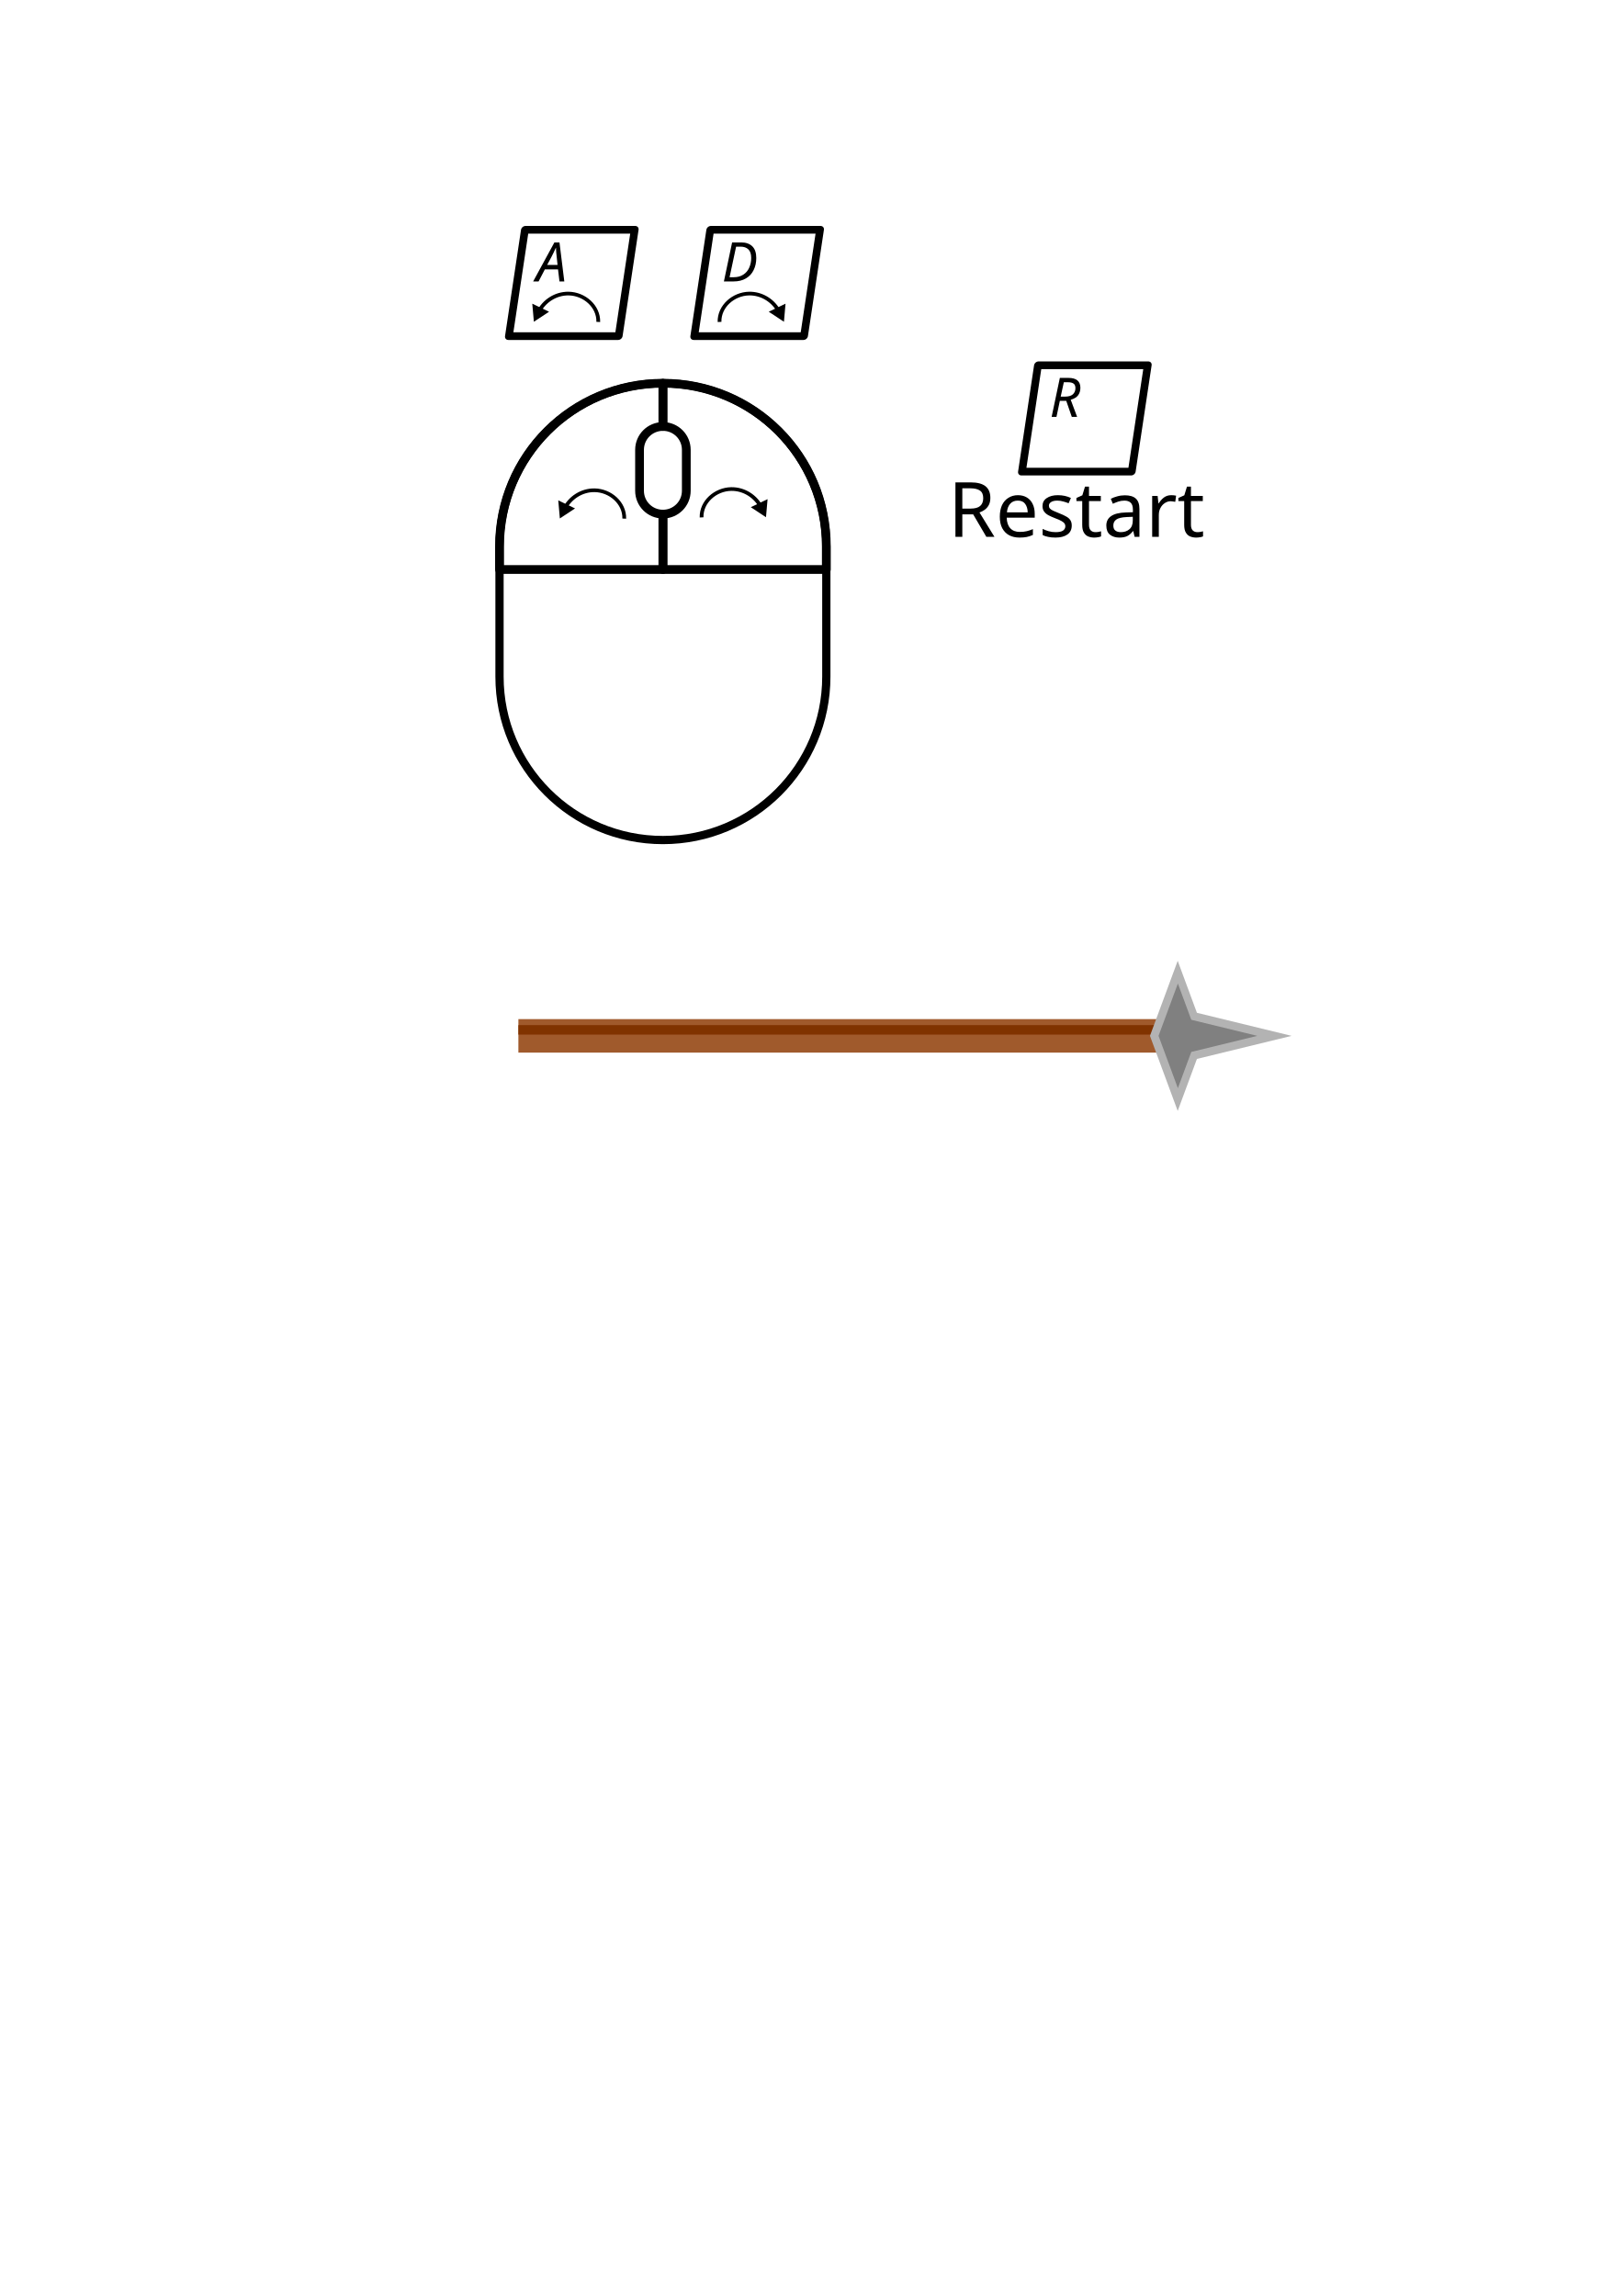
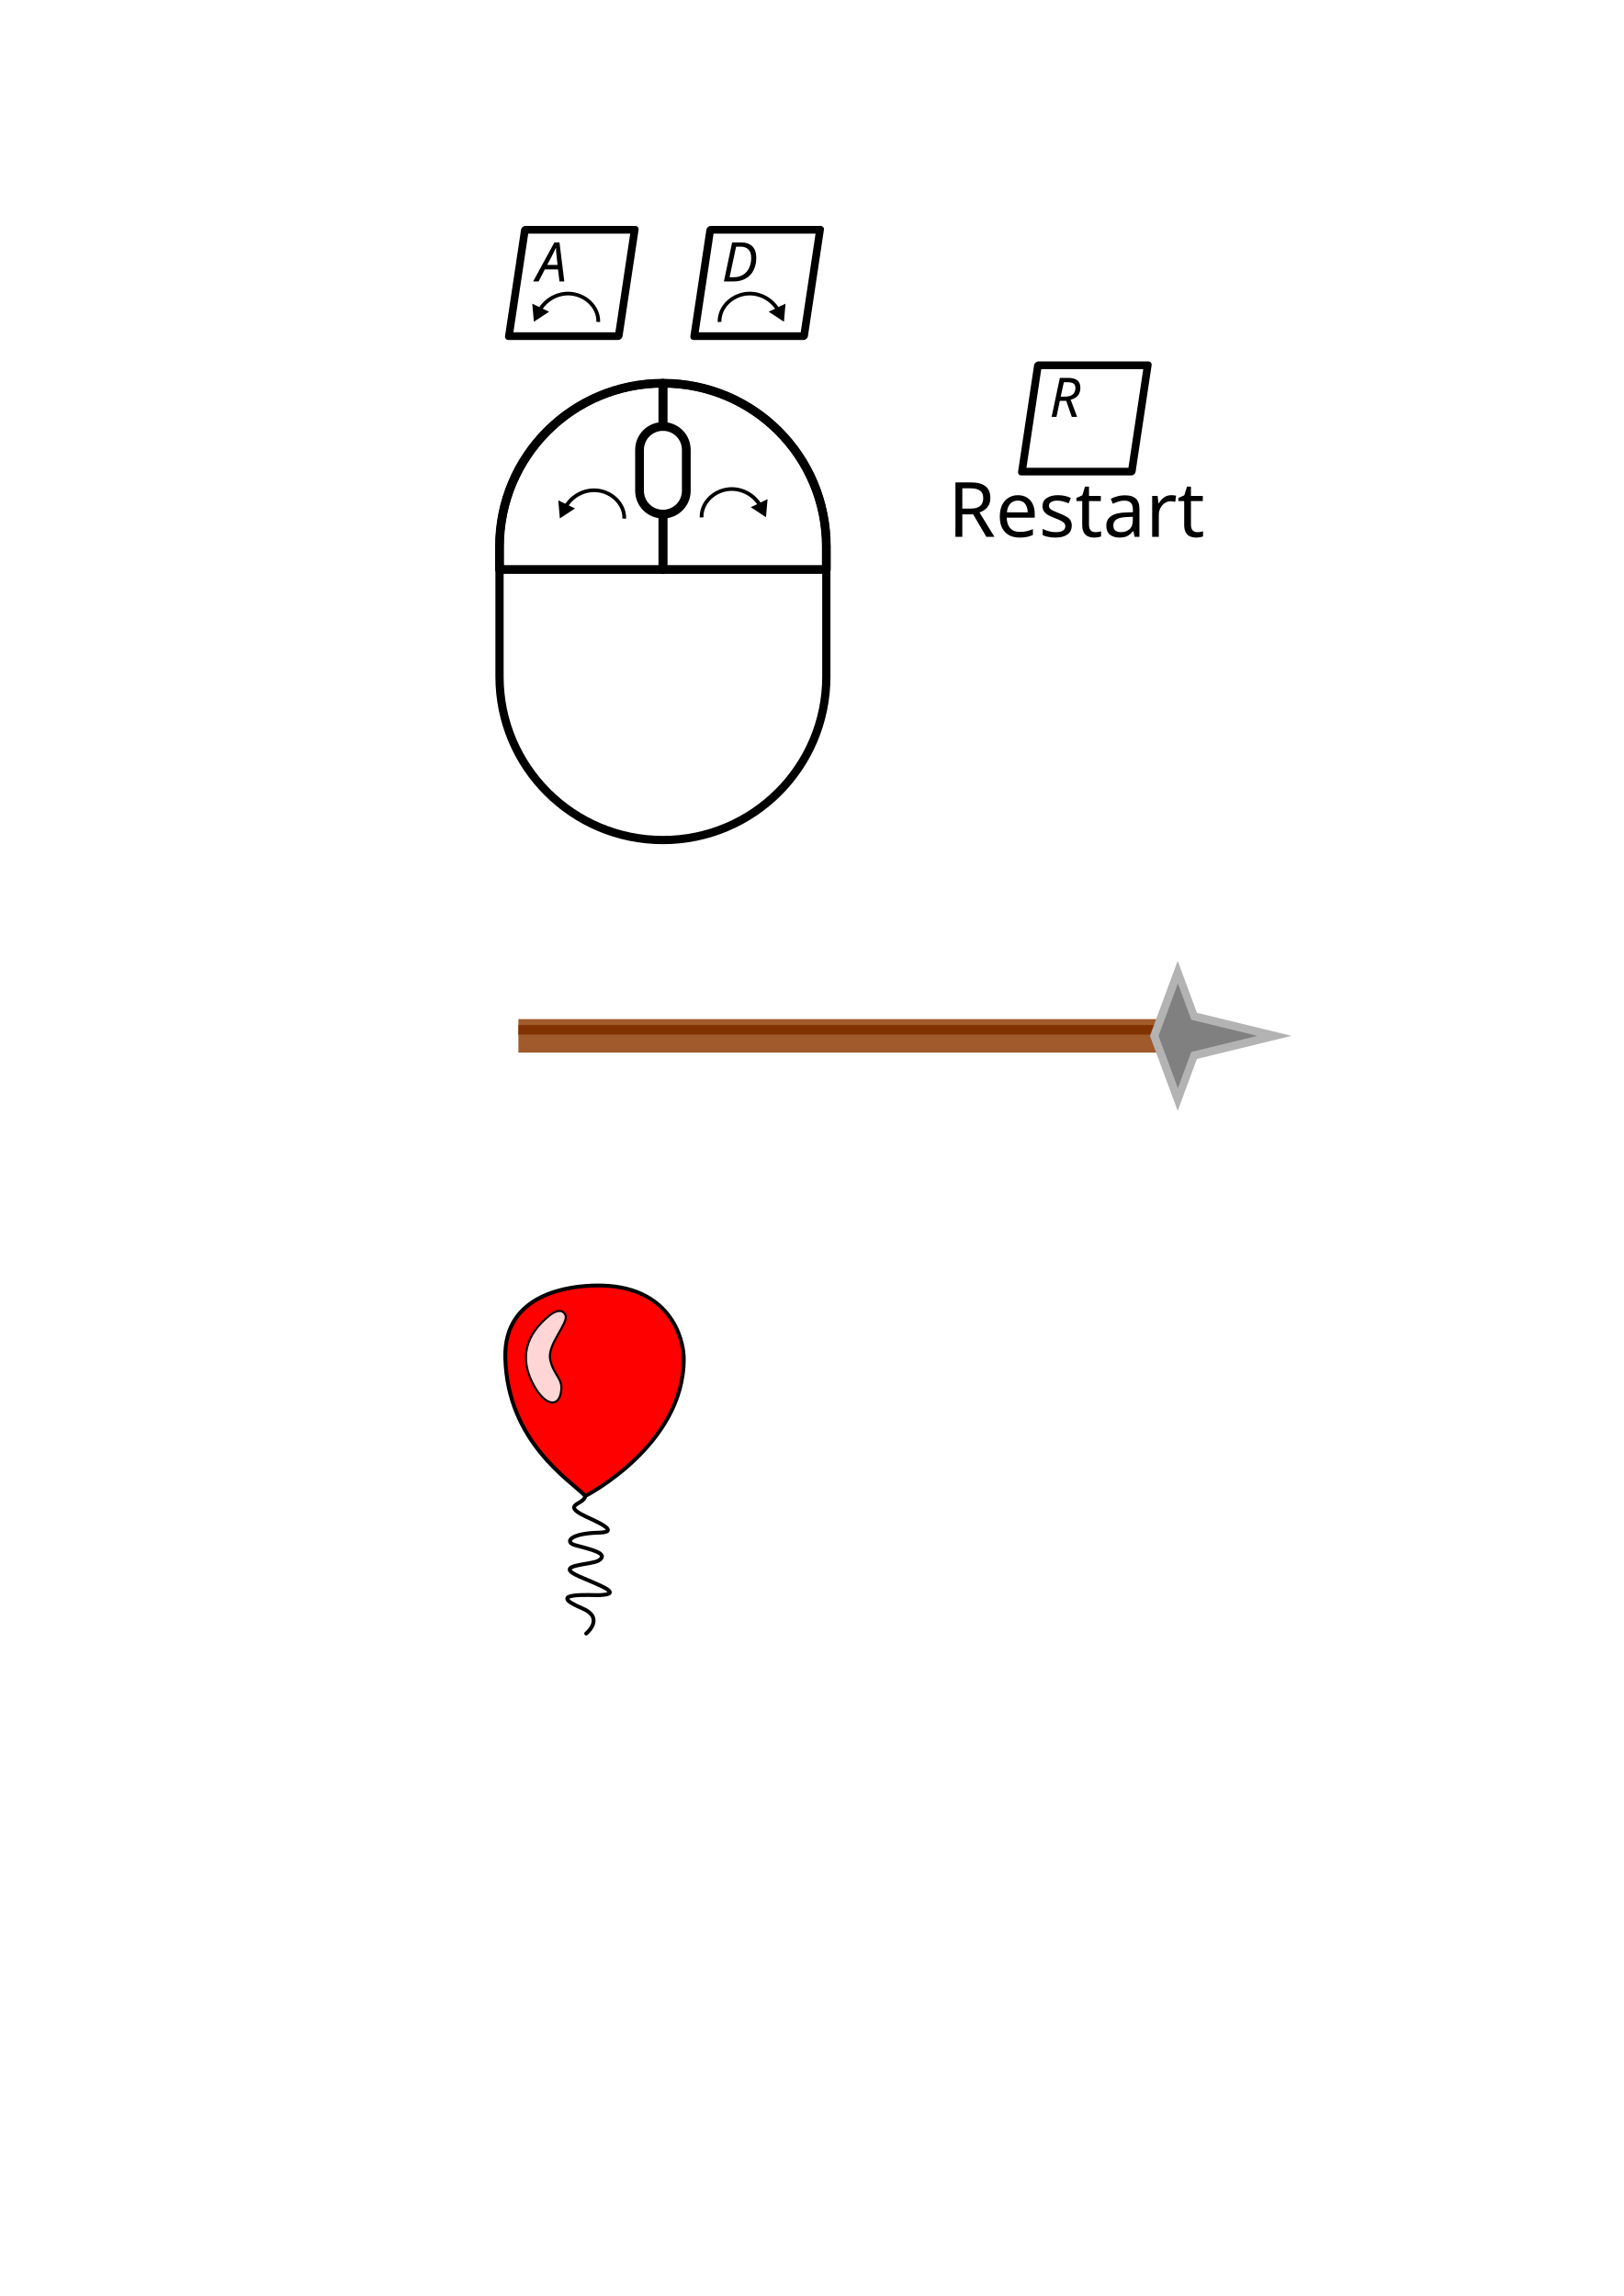
<svg xmlns="http://www.w3.org/2000/svg" width="210mm" height="297mm" viewBox="0 0 210 297" version="1.1" id="svg8">
  <defs id="defs2">
    <marker style="overflow:visible" id="TriangleOutM" refX="0.0" refY="0.0" orient="auto">
-       <path transform="scale(0.4)" style="fill-rule:evenodd;stroke:#000000;stroke-width:1pt;stroke-opacity:1;fill:#000000;fill-opacity:1" d="M 5.77,0.0 L -2.88,5.0 L -2.88,-5.0 L 5.77,0.0 z " id="path1083" />
+       <path transform="scale(0.4)" style="fill-rule:evenodd;stroke:#000000;stroke-width:1pt;stroke-opacity:1;fill:#ff0000;fill-opacity:1" d="M 5.77,0.0 L -2.88,5.0 L -2.88,-5.0 L 5.77,0.0 z " id="path1083" />
    </marker>
    <marker style="overflow:visible" id="TriangleOutL" refX="0.0" refY="0.0" orient="auto">
-       <path transform="scale(0.8)" style="fill-rule:evenodd;stroke:#000000;stroke-width:1pt;stroke-opacity:1;fill:#000000;fill-opacity:1" d="M 5.77,0.0 L -2.88,5.0 L -2.88,-5.0 L 5.77,0.0 z " id="path1080" />
+       <path transform="scale(0.8)" style="fill-rule:evenodd;stroke:#000000;stroke-width:1pt;stroke-opacity:1;fill:#ff0000;fill-opacity:1" d="M 5.77,0.0 L -2.88,5.0 L -2.88,-5.0 L 5.77,0.0 z " id="path1080" />
    </marker>
    <marker style="overflow:visible" id="Arrow1Lstart" refX="0.0" refY="0.0" orient="auto">
-       <path transform="scale(0.8) translate(12.5,0)" style="fill-rule:evenodd;stroke:#000000;stroke-width:1pt;stroke-opacity:1;fill:#000000;fill-opacity:1" d="M 0.0,0.0 L 5.0,-5.0 L -12.5,0.0 L 5.0,5.0 L 0.0,0.0 z " id="path938" />
+       <path transform="scale(0.8) translate(12.5,0)" style="fill-rule:evenodd;stroke:#000000;stroke-width:1pt;stroke-opacity:1;fill:#ff0000;fill-opacity:1" d="M 0.0,0.0 L 5.0,-5.0 L -12.5,0.0 L 5.0,5.0 L 0.0,0.0 z " id="path938" />
    </marker>
    <marker style="overflow:visible" id="TriangleOutM-6" refX="0" refY="0" orient="auto">
      <path transform="scale(0.4)" style="fill:#000000;fill-opacity:1;fill-rule:evenodd;stroke:#000000;stroke-width:1pt;stroke-opacity:1" d="M 5.77,0 -2.88,5 V -5 Z" id="path1083-4" />
    </marker>
    <marker style="overflow:visible" id="TriangleOutM-6-4" refX="0" refY="0" orient="auto">
      <path transform="scale(0.4)" style="fill:#000000;fill-opacity:1;fill-rule:evenodd;stroke:#000000;stroke-width:1pt;stroke-opacity:1" d="M 5.77,0 -2.88,5 V -5 Z" id="path1083-4-7" />
    </marker>
    <marker style="overflow:visible" id="TriangleOutM-6-4-0" refX="0" refY="0" orient="auto">
      <path transform="scale(0.4)" style="fill:#000000;fill-opacity:1;fill-rule:evenodd;stroke:#000000;stroke-width:1pt;stroke-opacity:1" d="M 5.77,0 -2.88,5 V -5 Z" id="path1083-4-7-9" />
    </marker>
    <marker style="overflow:visible" id="TriangleOutM-6-4-2" refX="0" refY="0" orient="auto">
      <path transform="scale(0.4)" style="fill:#000000;fill-opacity:1;fill-rule:evenodd;stroke:#000000;stroke-width:1pt;stroke-opacity:1" d="M 5.77,0 -2.88,5 V -5 Z" id="path1083-4-7-6" />
    </marker>
    <marker style="overflow:visible" id="TriangleOutM-6-4-0-3" refX="0" refY="0" orient="auto">
      <path transform="scale(0.4)" style="fill:#000000;fill-opacity:1;fill-rule:evenodd;stroke:#000000;stroke-width:1pt;stroke-opacity:1" d="M 5.77,0 -2.88,5 V -5 Z" id="path1083-4-7-9-4" />
    </marker>
    <marker style="overflow:visible" id="TriangleOutM-6-4-0-3-2" refX="0" refY="0" orient="auto">
      <path transform="scale(0.4)" style="fill:#000000;fill-opacity:1;fill-rule:evenodd;stroke:#000000;stroke-width:1pt;stroke-opacity:1" d="M 5.77,0 -2.88,5 V -5 Z" id="path1083-4-7-9-4-7" />
    </marker>
    <marker style="overflow:visible" id="TriangleOutM-6-4-0-3-2-3" refX="0" refY="0" orient="auto">
      <path transform="scale(0.4)" style="fill:#000000;fill-opacity:1;fill-rule:evenodd;stroke:#000000;stroke-width:1pt;stroke-opacity:1" d="M 5.77,0 -2.88,5 V -5 Z" id="path1083-4-7-9-4-7-8" />
    </marker>
  </defs>
  <g id="layer1">
    <g id="g3320">
      <g id="g1978" transform="translate(46.80625,35.93655)">
        <g id="g1556">
          <path id="rect835" style="fill:none;stroke:#000000;stroke-width:4.282;stroke-linecap:round;stroke-linejoin:round;stroke-miterlimit:4;stroke-dasharray:none" d="m 147.143,51.553 c -44.251,0 -79.875,35.624 -79.875,79.875 v 11.178 h 79.875 v -27.07 c -6.331,0 -11.428,-5.096 -11.428,-11.428 V 84.107 c 0,-6.331 5.096,-11.43 11.428,-11.43 z" transform="scale(0.2645833)" />
          <path id="rect835-5" style="fill:none;stroke:#000000;stroke-width:4.282;stroke-linecap:round;stroke-linejoin:round;stroke-miterlimit:4;stroke-dasharray:none" d="m 147.143,51.553 v 21.125 c 6.331,0 11.428,5.098 11.428,11.43 v 20 c 0,6.331 -5.096,11.428 -11.428,11.428 v 27.07 h 79.875 v -11.178 c 0,-44.251 -35.624,-79.875 -79.875,-79.875 z" transform="scale(0.2645833)" />
          <rect style="fill:none;stroke:#000000;stroke-width:1.066;stroke-linecap:round;stroke-linejoin:round;stroke-miterlimit:4;stroke-dasharray:none" id="rect10" width="42.267" height="59.087" x="17.798" y="13.64" ry="21.134" />
        </g>
        <g id="g1539-0-7" transform="matrix(0.8087856,1.645186,-1.594783,0.834347,37.65663,-114.4863)">
          <path style="fill:none;fill-rule:evenodd;stroke:#000000;stroke-width:0.265;stroke-miterlimit:4;stroke-dasharray:none;marker-end:url(#TriangleOutM-6-4)" id="path936-2-7" transform="matrix(0.3609352,0.9407083,-0.9067548,0.4072981,74.20486,-49.55671)" d="m 73.513,31.778 c -0.836,0.767 -2.158,0.573 -2.875,-0.256 -0.599,-0.693 -0.712,-1.698 -0.347,-2.528" />
        </g>
        <g id="g1539-0-7-8" transform="matrix(-0.8087856,1.645186,1.594783,0.834347,40.20699,-114.3273)">
          <path style="fill:none;fill-rule:evenodd;stroke:#000000;stroke-width:0.265;stroke-miterlimit:4;stroke-dasharray:none;marker-end:url(#TriangleOutM-6-4-0)" id="path936-2-7-2" transform="matrix(0.3609352,0.9407083,-0.9067548,0.4072981,74.20486,-49.55671)" d="m 73.513,31.778 c -0.836,0.767 -2.158,0.573 -2.875,-0.256 -0.599,-0.693 -0.712,-1.698 -0.347,-2.528" />
        </g>
      </g>
      <g id="g2459" transform="translate(0,6.211256)">
        <rect style="fill:none;stroke:#000000;stroke-width:1.006;stroke-linecap:round;stroke-linejoin:round;stroke-miterlimit:4;stroke-dasharray:none" id="rect2018" width="14.197" height="13.908" x="71.424" y="23.778" transform="matrix(1,0,-0.1486867,0.9888844,0,0)" />
        <text xml:space="preserve" style="font-style:italic;font-variant:normal;font-weight:normal;font-stretch:normal;font-size:7.056px;line-height:1.25;font-family:sans-serif;-inkscape-font-specification:'sans-serif Italic';fill:#000000;fill-opacity:1;stroke:none;stroke-width:0.265" x="69.358" y="30.195" id="text2022">
          <tspan id="tspan2020" x="69.358" y="30.195" style="font-style:italic;font-variant:normal;font-weight:normal;font-stretch:normal;font-size:7.056px;font-family:sans-serif;-inkscape-font-specification:'sans-serif Italic';stroke-width:0.265">A</tspan>
        </text>
        <g id="g1539-0-7-8-1" transform="matrix(-0.8087856,1.645186,1.594783,0.834347,83.65296,-110.0448)">
          <path style="fill:none;fill-rule:evenodd;stroke:#000000;stroke-width:0.265;stroke-miterlimit:4;stroke-dasharray:none;marker-end:url(#TriangleOutM-6-4-0-3)" id="path936-2-7-2-6" transform="matrix(0.3609352,0.9407083,-0.9067548,0.4072981,74.20486,-49.55671)" d="m 73.513,31.778 c -0.836,0.767 -2.158,0.573 -2.875,-0.256 -0.599,-0.693 -0.712,-1.698 -0.347,-2.528" />
        </g>
      </g>
      <g id="g2484" transform="translate(0,6.211256)">
        <rect style="fill:none;stroke:#000000;stroke-width:1.006;stroke-linecap:round;stroke-linejoin:round;stroke-miterlimit:4;stroke-dasharray:none" id="rect2018-9" width="14.197" height="13.908" x="95.396" y="23.778" transform="matrix(1,0,-0.1486867,0.9888844,0,0)" />
        <text xml:space="preserve" style="font-style:italic;font-variant:normal;font-weight:normal;font-stretch:normal;font-size:7.056px;line-height:1.25;font-family:sans-serif;-inkscape-font-specification:'sans-serif Italic';fill:#000000;fill-opacity:1;stroke:none;stroke-width:0.265" x="93.33" y="30.195" id="text2022-7">
          <tspan id="tspan2020-4" x="93.33" y="30.195" style="font-style:italic;font-variant:normal;font-weight:normal;font-stretch:normal;font-size:7.056px;font-family:sans-serif;-inkscape-font-specification:'sans-serif Italic';stroke-width:0.265">D</tspan>
        </text>
        <g id="g1539-0-7-8-1-9" transform="matrix(0.8087856,1.645186,-1.594783,0.834347,86.7848,-110.0448)">
          <path style="fill:none;fill-rule:evenodd;stroke:#000000;stroke-width:0.265;stroke-miterlimit:4;stroke-dasharray:none;marker-end:url(#TriangleOutM-6-4-0-3-2)" id="path936-2-7-2-6-9" transform="matrix(0.3609352,0.9407083,-0.9067548,0.4072981,74.20486,-49.55671)" d="m 73.513,31.778 c -0.836,0.767 -2.158,0.573 -2.875,-0.256 -0.599,-0.693 -0.712,-1.698 -0.347,-2.528" />
        </g>
      </g>
    </g>
    <g id="g3378">
      <g id="g3273">
        <g id="g3264">
          <g id="g3256">
            <rect style="fill:none;stroke:#000000;stroke-width:1.006;stroke-linecap:round;stroke-linejoin:round;stroke-miterlimit:4;stroke-dasharray:none" id="rect2018-9-4" width="14.197" height="13.908" x="141.348" y="47.781" transform="matrix(1,0,-0.1486867,0.9888844,0,0)" />
            <text xml:space="preserve" style="font-style:italic;font-variant:normal;font-weight:normal;font-stretch:normal;font-size:7.056px;line-height:1.25;font-family:sans-serif;-inkscape-font-specification:'sans-serif Italic';fill:#000000;fill-opacity:1;stroke:none;stroke-width:0.265" x="135.713" y="53.931" id="text2022-7-9">
              <tspan id="tspan2020-4-8" x="135.713" y="53.931" style="font-style:italic;font-variant:normal;font-weight:normal;font-stretch:normal;font-size:7.056px;font-family:sans-serif;-inkscape-font-specification:'sans-serif Italic';stroke-width:0.265">R</tspan>
            </text>
            <text xml:space="preserve" style="font-style:italic;font-variant:normal;font-weight:normal;font-stretch:normal;font-size:9.878px;line-height:1.25;font-family:sans-serif;-inkscape-font-specification:'sans-serif Italic';fill:#000000;fill-opacity:1;stroke:none;stroke-width:0.265" x="122.616" y="69.447" id="text2022-7-9-4">
              <tspan id="tspan2020-4-8-1" x="122.616" y="69.447" style="font-style:normal;font-variant:normal;font-weight:normal;font-stretch:normal;font-size:9.878px;font-family:sans-serif;-inkscape-font-specification:sans-serif;stroke-width:0.265">Restart</tspan>
            </text>
          </g>
        </g>
      </g>
    </g>
    <g id="g3589">
      <rect style="fill:#a05a2c;stroke:#000000;stroke-width:0;stroke-linecap:round;stroke-linejoin:round;stroke-miterlimit:4;stroke-dasharray:none" id="rect3380-7" width="85.272" height="4.334" x="67.045" y="131.828" />
      <rect style="fill:#803300;stroke:#000000;stroke-width:0;stroke-linecap:round;stroke-linejoin:round;stroke-miterlimit:4;stroke-dasharray:none" id="rect3380-7-6" width="85.272" height="1.228" x="67.045" y="132.604" />
      <path id="path3382" style="fill:#b3b3b3;stroke:#000000;stroke-width:0;stroke-linecap:round;stroke-linejoin:round;stroke-miterlimit:4;stroke-dasharray:none" d="m 152.317,124.285 -3.588,9.709 3.588,9.709 2.486,-6.726 12.243,-2.983 -12.243,-2.982 z" />
      <path id="path3382-3" style="fill:#808080;stroke:#000000;stroke-width:0;stroke-linecap:round;stroke-linejoin:round;stroke-miterlimit:4;stroke-dasharray:none" d="m 152.34,127.225 -2.502,6.769 2.502,6.769 1.733,-4.69 8.536,-2.08 -8.536,-2.079 z" />
    </g>
+     <g id="g1021">
+       <g id="g1013">
+         <path style="fill:#ff0000;stroke:#000000;stroke-width:0.5;stroke-linecap:butt;stroke-linejoin:miter;stroke-miterlimit:4;stroke-dasharray:none;stroke-dashoffset:0;stroke-opacity:1" d="m 75.709,193.514 c -1.932,-1.992 -10.068,-6.98 -10.357,-17.854 -0.225,-8.444 8.504,-9.329 11.724,-9.374 9.604,-0.134 11.338,6.896 11.356,9.419 0.079,11.239 -12.723,17.81 -12.723,17.81 z" id="path63" />
+         <g id="path65" style="opacity:1">
+           <path style="color:#000000;font-style:normal;font-variant:normal;font-weight:normal;font-stretch:normal;font-size:medium;line-height:normal;font-family:sans-serif;font-variant-ligatures:normal;font-variant-position:normal;font-variant-caps:normal;font-variant-numeric:normal;font-variant-alternates:normal;font-variant-east-asian:normal;font-feature-settings:normal;font-variation-settings:normal;text-indent:0;text-align:start;text-decoration:none;text-decoration-line:none;text-decoration-style:solid;text-decoration-color:#000000;letter-spacing:normal;word-spacing:normal;text-transform:none;writing-mode:lr-tb;direction:ltr;text-orientation:mixed;dominant-baseline:auto;baseline-shift:baseline;text-anchor:start;white-space:normal;shape-padding:0;shape-margin:0;inline-size:0;clip-rule:nonzero;display:inline;overflow:visible;visibility:visible;isolation:auto;mix-blend-mode:normal;color-interpolation:sRGB;color-interpolation-filters:linearRGB;solid-color:#000000;solid-opacity:1;vector-effect:none;fill:#ffd5d5;fill-opacity:1;fill-rule:nonzero;stroke:none;stroke-width:0.265px;stroke-linecap:butt;stroke-linejoin:miter;stroke-miterlimit:4;stroke-dasharray:none;stroke-dashoffset:0;stroke-opacity:1;color-rendering:auto;image-rendering:auto;shape-rendering:auto;text-rendering:auto;enable-background:accumulate;stop-color:#000000;stop-opacity:1" d="m 71.093,170.14 c -2.961,2.376 -4.149,5.478 -1.913,9.305 1.494,2.558 3.307,2.662 3.424,0.141 0.06,-1.309 -1.088,-1.893 -1.45,-3.746 -0.387,-1.976 2.453,-4.752 1.974,-5.74 -0.581,-1.196 -2.034,0.04 -2.034,0.04 z" id="path69" />
+           <path style="color:#000000;font-style:normal;font-variant:normal;font-weight:normal;font-stretch:normal;font-size:medium;line-height:normal;font-family:sans-serif;font-variant-ligatures:normal;font-variant-position:normal;font-variant-caps:normal;font-variant-numeric:normal;font-variant-alternates:normal;font-variant-east-asian:normal;font-feature-settings:normal;font-variation-settings:normal;text-indent:0;text-align:start;text-decoration:none;text-decoration-line:none;text-decoration-style:solid;text-decoration-color:#000000;letter-spacing:normal;word-spacing:normal;text-transform:none;writing-mode:lr-tb;direction:ltr;text-orientation:mixed;dominant-baseline:auto;baseline-shift:baseline;text-anchor:start;white-space:normal;shape-padding:0;shape-margin:0;inline-size:0;clip-rule:nonzero;display:inline;overflow:visible;visibility:visible;isolation:auto;mix-blend-mode:normal;color-interpolation:sRGB;color-interpolation-filters:linearRGB;solid-color:#000000;solid-opacity:1;vector-effect:none;fill:#000000;fill-opacity:1;fill-rule:nonzero;stroke:none;stroke-linecap:butt;stroke-linejoin:miter;stroke-miterlimit:4;stroke-dasharray:none;stroke-dashoffset:0;stroke-opacity:1;color-rendering:auto;image-rendering:auto;shape-rendering:auto;text-rendering:auto;enable-background:accumulate;stop-color:#000000;stop-opacity:1" d="m 72.596,169.473 c -0.255,-0.061 -0.515,-0.011 -0.748,0.074 -0.345,0.126 -0.494,0.265 -0.623,0.365 v -0.049 l -0.215,0.174 c -7.62e-4,6.1e-4 -0.001,0.001 -0.002,0.002 -1.494,1.2 -2.553,2.592 -2.949,4.178 -0.397,1.587 -0.123,3.359 1.008,5.295 0.758,1.298 1.597,2.004 2.336,2.039 0.369,0.017 0.705,-0.155 0.936,-0.49 0.23,-0.335 0.369,-0.823 0.398,-1.469 0.032,-0.694 -0.26,-1.202 -0.586,-1.744 -0.325,-0.542 -0.69,-1.13 -0.867,-2.033 -0.179,-0.917 0.408,-2.089 1.008,-3.15 0.3,-0.531 0.599,-1.033 0.797,-1.475 0.198,-0.441 0.311,-0.833 0.158,-1.148 -0.159,-0.327 -0.396,-0.507 -0.65,-0.568 z m -0.062,0.258 c 0.181,0.043 0.343,0.156 0.475,0.428 0.087,0.179 0.026,0.505 -0.162,0.924 -0.188,0.419 -0.483,0.917 -0.785,1.451 -0.604,1.068 -1.244,2.272 -1.037,3.332 0.186,0.95 0.576,1.579 0.9,2.119 0.324,0.54 0.575,0.981 0.547,1.596 -0.028,0.614 -0.161,1.057 -0.35,1.332 -0.189,0.275 -0.422,0.388 -0.707,0.375 -0.57,-0.027 -1.383,-0.651 -2.119,-1.91 -1.105,-1.891 -1.357,-3.581 -0.979,-5.096 0.378,-1.512 1.391,-2.857 2.852,-4.031 0.003,-0.002 0.005,-0.005 0.008,-0.008 l 0.004,-0.002 c 0,0 0.351,-0.296 0.758,-0.445 0.203,-0.074 0.415,-0.108 0.596,-0.064 z" id="path71" />
+         </g>
+         <path style="fill:none;stroke:#000000;stroke-width:0.5;stroke-linecap:round;stroke-linejoin:miter;stroke-miterlimit:4;stroke-dasharray:none;stroke-opacity:1" d="m 75.691,193.518 c -0.09,1.131 -3.217,1.063 0.01,2.622 1.242,0.6 4.79,2.054 1.675,2.123 -3.511,0.077 -4.494,1.189 -2.967,1.619 1.791,0.504 4.512,1.046 3.013,1.98 -0.977,0.609 -6.065,0.507 -2.48,2.073 2.52,1.101 5.788,2.253 2.631,2.402 -0.95,0.045 -7.35,-0.438 -2.27,1.709 2.979,1.259 0.509,3.263 0.509,3.263" id="path1006" />
+       </g>
+     </g>
  </g>
</svg>
